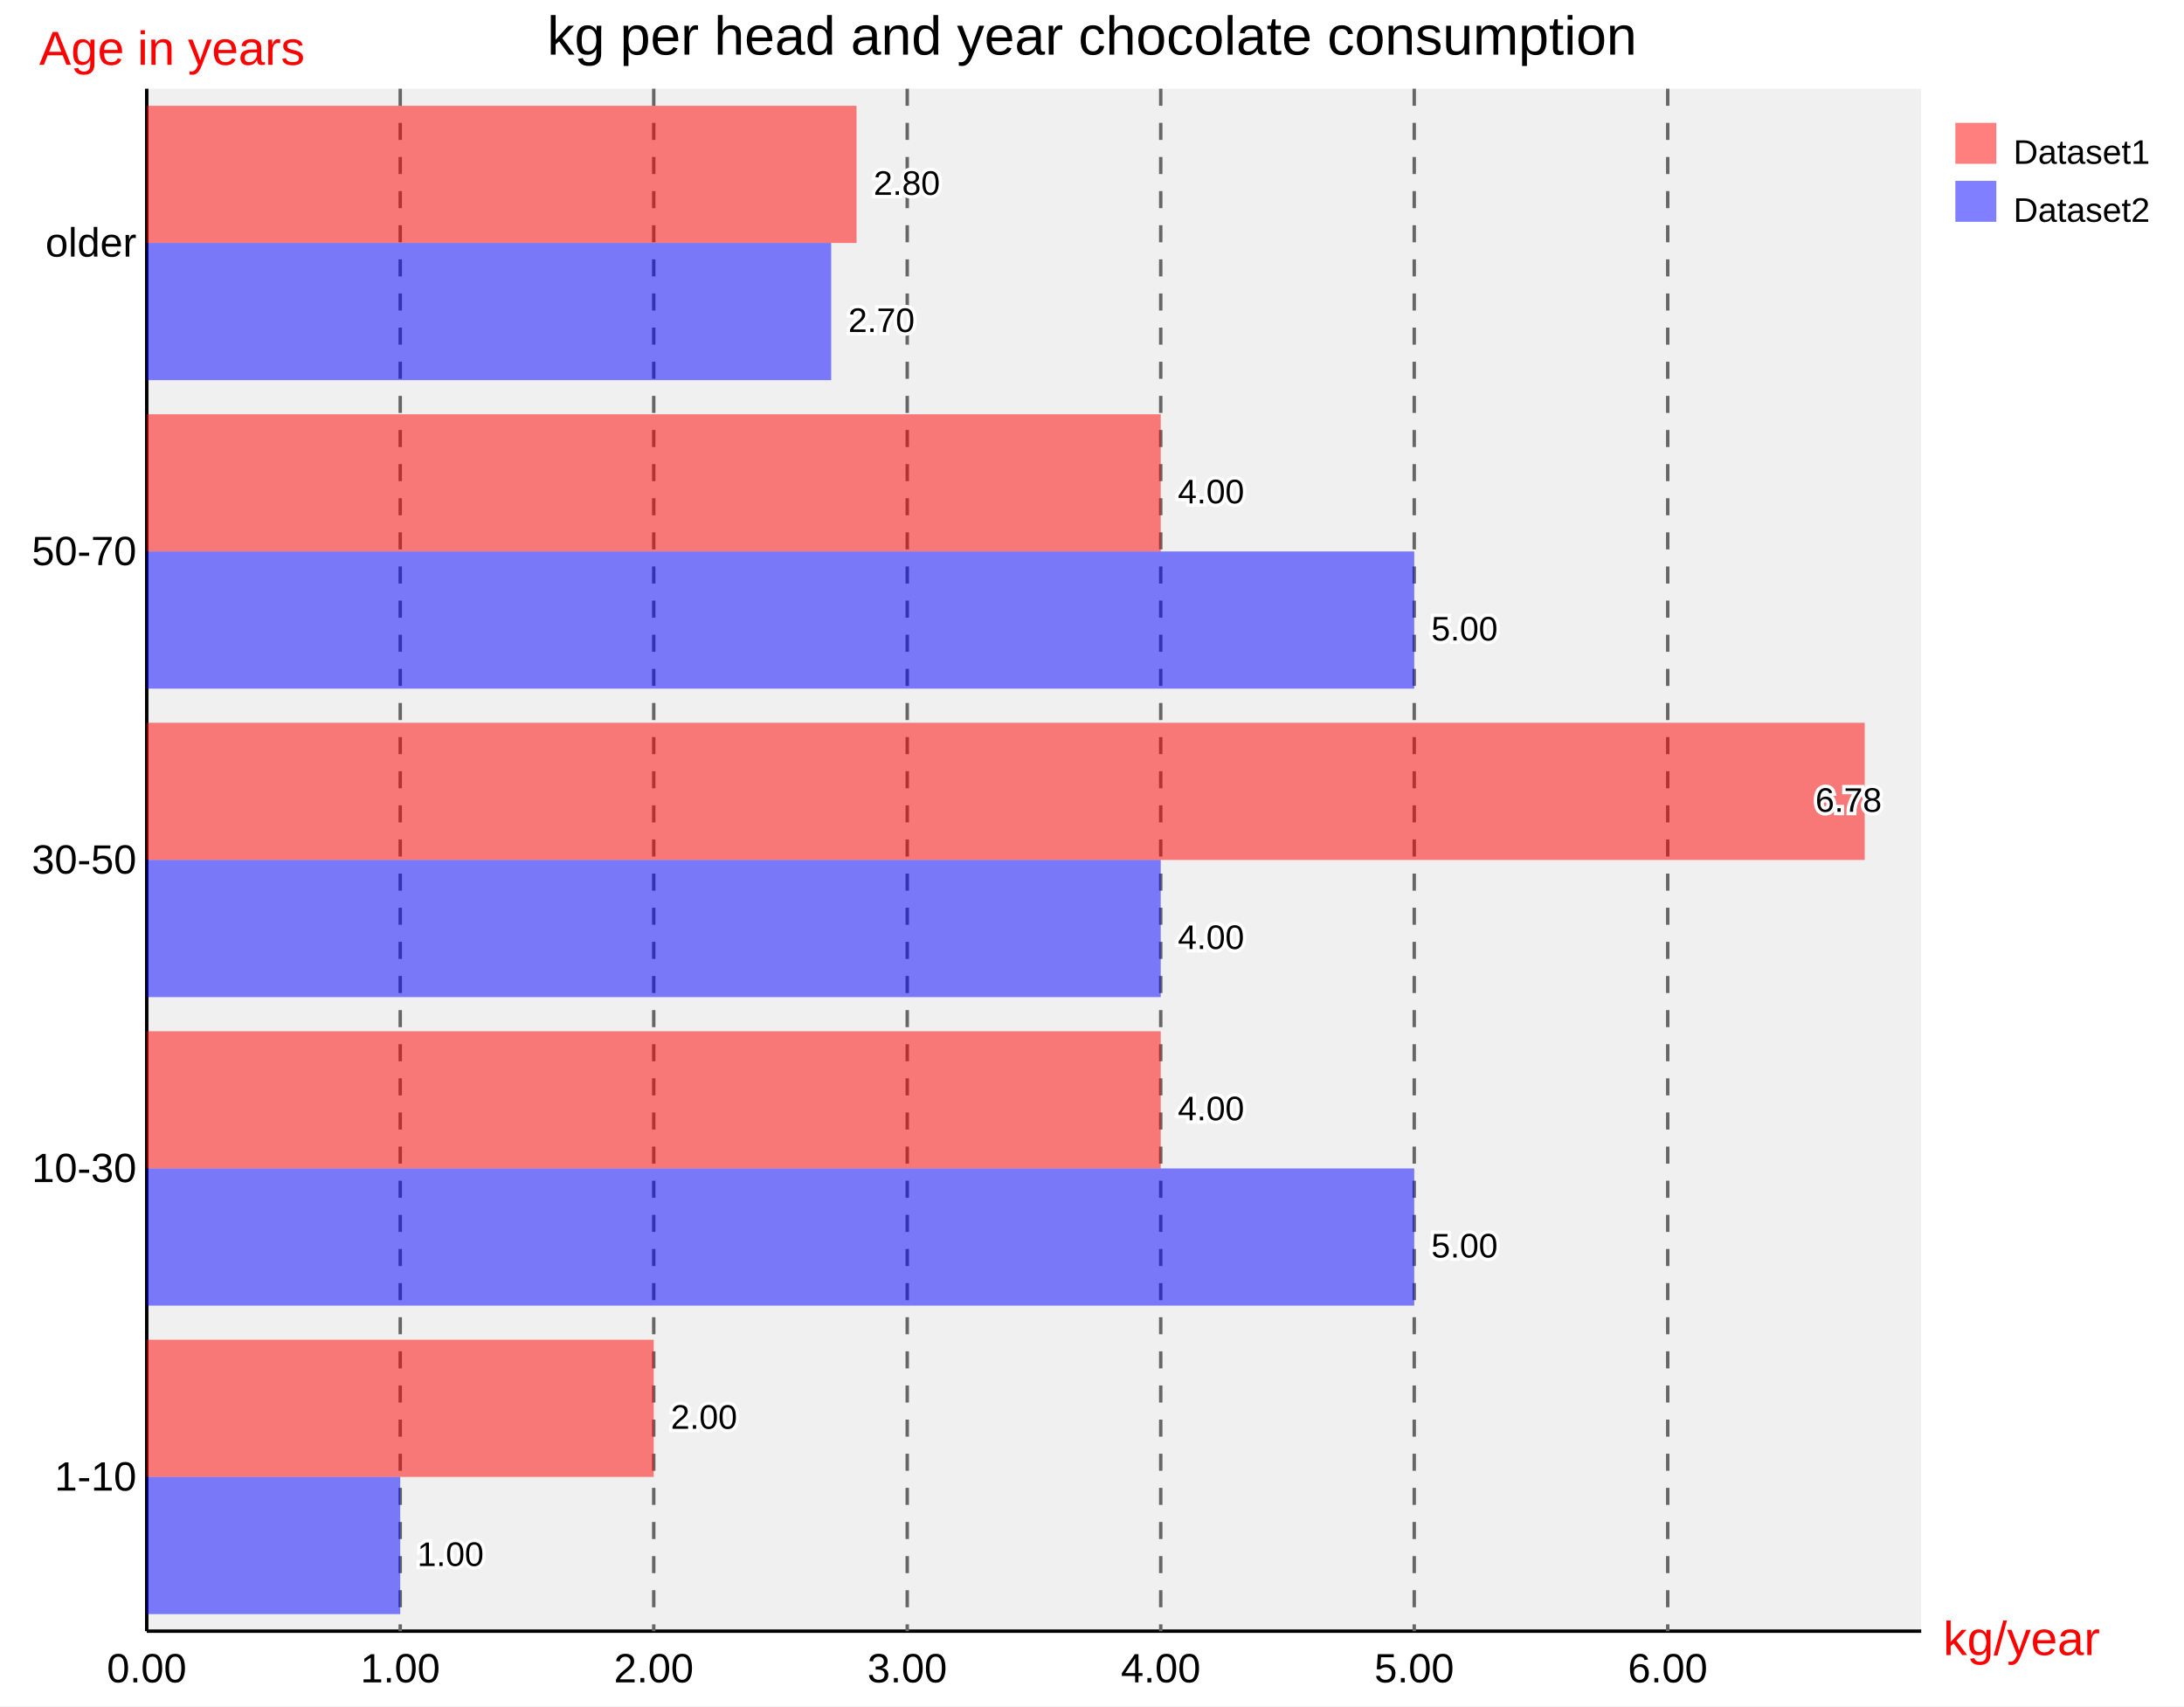
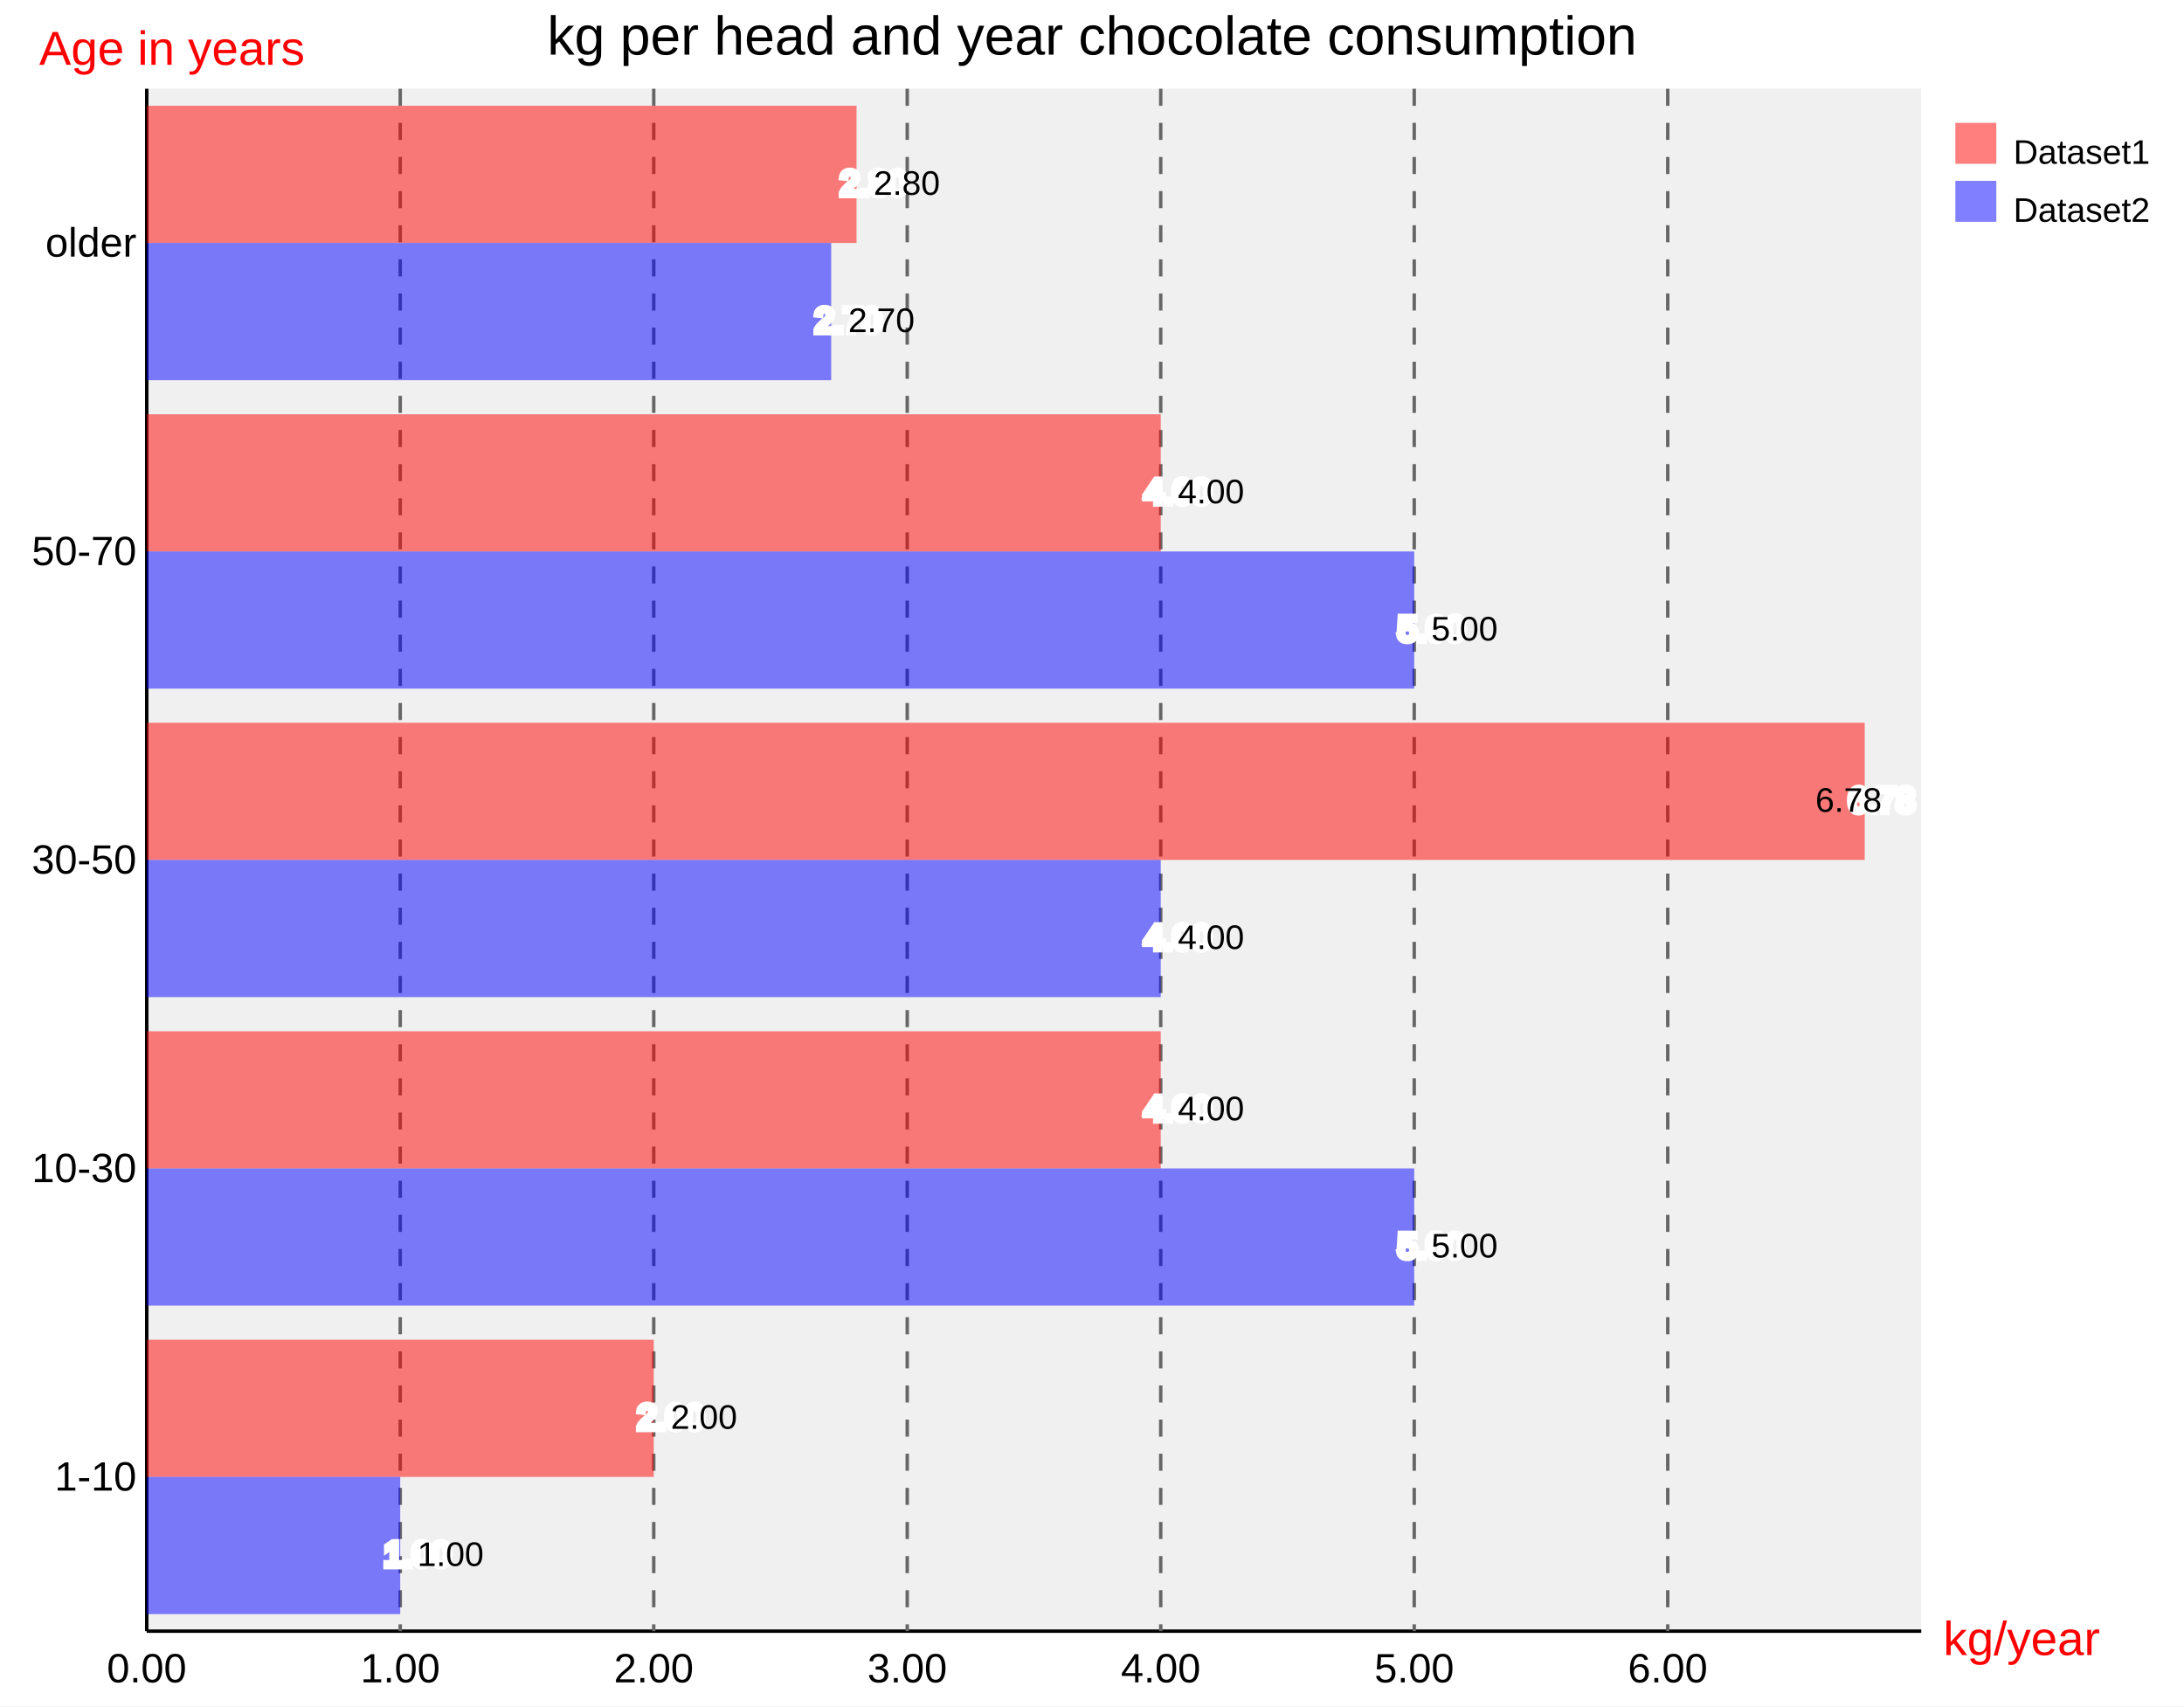
<svg xmlns="http://www.w3.org/2000/svg" width="640" height="500" viewBox="0 0 640 500">
  <defs />
  <rect width="640" height="500" x="0" y="0" class="svgBackground" style="fill:#ffffff;" />
  <g transform="translate( 43.0 26 )">
    <rect x="0" y="0" width="520.0" height="452" class="graphBackground" style="fill:#f0f0f0;" />
    <path d="M 0 452 h520.0" class="axis" id="yAxis" style="stroke: #000000; stroke-width: 1px;" />
    <path d="M 0.0 0 v452" class="axis" id="xAxis" style="stroke: #000000; stroke-width: 1px;" />
    <text class="xAxisLabels" x="0.0" y="467" style="text-anchor: middle; fill: #000000; font-size: 12px; font-family: &quot;Arial&quot;, sans-serif; font-weight: normal;text-anchor: middle">0.00</text>
    <text class="xAxisLabels" x="74.286" y="467" style="text-anchor: middle; fill: #000000; font-size: 12px; font-family: &quot;Arial&quot;, sans-serif; font-weight: normal;text-anchor: middle">1.00</text>
    <path d="M74.286 0 v452" class="guideLines" style="stroke: #666666; stroke-width: 1px; stroke-dasharray: 5 5;" />
    <text class="xAxisLabels" x="148.571" y="467" style="text-anchor: middle; fill: #000000; font-size: 12px; font-family: &quot;Arial&quot;, sans-serif; font-weight: normal;text-anchor: middle">2.00</text>
    <path d="M148.571 0 v452" class="guideLines" style="stroke: #666666; stroke-width: 1px; stroke-dasharray: 5 5;" />
    <text class="xAxisLabels" x="222.857" y="467" style="text-anchor: middle; fill: #000000; font-size: 12px; font-family: &quot;Arial&quot;, sans-serif; font-weight: normal;text-anchor: middle">3.00</text>
    <path d="M222.857 0 v452" class="guideLines" style="stroke: #666666; stroke-width: 1px; stroke-dasharray: 5 5;" />
    <text class="xAxisLabels" x="297.143" y="467" style="text-anchor: middle; fill: #000000; font-size: 12px; font-family: &quot;Arial&quot;, sans-serif; font-weight: normal;text-anchor: middle">4.00</text>
    <path d="M297.143 0 v452" class="guideLines" style="stroke: #666666; stroke-width: 1px; stroke-dasharray: 5 5;" />
    <text class="xAxisLabels" x="371.429" y="467" style="text-anchor: middle; fill: #000000; font-size: 12px; font-family: &quot;Arial&quot;, sans-serif; font-weight: normal;text-anchor: middle">5.00</text>
    <path d="M371.429 0 v452" class="guideLines" style="stroke: #666666; stroke-width: 1px; stroke-dasharray: 5 5;" />
    <text class="xAxisLabels" x="445.714" y="467" style="text-anchor: middle; fill: #000000; font-size: 12px; font-family: &quot;Arial&quot;, sans-serif; font-weight: normal;text-anchor: middle">6.00</text>
    <path d="M445.714 0 v452" class="guideLines" style="stroke: #666666; stroke-width: 1px; stroke-dasharray: 5 5;" />
    <text x="-3" y="410.8" class="yAxisLabels" style="text-anchor: end; fill: #000000; font-size: 12px; font-family: &quot;Arial&quot;, sans-serif; font-weight: normal;text-anchor: end">1-10</text>
    <text x="-3" y="320.4" class="yAxisLabels" style="text-anchor: end; fill: #000000; font-size: 12px; font-family: &quot;Arial&quot;, sans-serif; font-weight: normal;text-anchor: end">10-30</text>
    <text x="-3" y="230.0" class="yAxisLabels" style="text-anchor: end; fill: #000000; font-size: 12px; font-family: &quot;Arial&quot;, sans-serif; font-weight: normal;text-anchor: end">30-50</text>
    <text x="-3" y="139.6" class="yAxisLabels" style="text-anchor: end; fill: #000000; font-size: 12px; font-family: &quot;Arial&quot;, sans-serif; font-weight: normal;text-anchor: end">50-70</text>
    <text x="-3" y="49.2" class="yAxisLabels" style="text-anchor: end; fill: #000000; font-size: 12px; font-family: &quot;Arial&quot;, sans-serif; font-weight: normal;text-anchor: end">older</text>
    <rect x="0.0" y="366.6" width="148.571" height="40.2" class="fill1" style="fill: #ff0000; fill-opacity: 0.5; stroke: none; stroke-width: 0.5px;" />
    <rect x="0.0" y="406.8" width="74.286" height="40.2" class="fill2" style="fill: #0000ff; fill-opacity: 0.5; stroke: none; stroke-width: 1px;" />
    <rect x="0.0" y="276.2" width="297.143" height="40.2" class="fill1" style="fill: #ff0000; fill-opacity: 0.5; stroke: none; stroke-width: 0.5px;" />
    <rect x="0.0" y="316.4" width="371.429" height="40.2" class="fill2" style="fill: #0000ff; fill-opacity: 0.5; stroke: none; stroke-width: 1px;" />
    <rect x="0.0" y="185.8" width="503.434" height="40.2" class="fill1" style="fill: #ff0000; fill-opacity: 0.5; stroke: none; stroke-width: 0.5px;" />
    <rect x="0.0" y="226" width="297.143" height="40.2" class="fill2" style="fill: #0000ff; fill-opacity: 0.5; stroke: none; stroke-width: 1px;" />
    <rect x="0.0" y="95.4" width="297.143" height="40.2" class="fill1" style="fill: #ff0000; fill-opacity: 0.5; stroke: none; stroke-width: 0.5px;" />
    <rect x="0.0" y="135.6" width="371.429" height="40.2" class="fill2" style="fill: #0000ff; fill-opacity: 0.5; stroke: none; stroke-width: 1px;" />
    <rect x="0.0" y="5.0" width="208.0" height="40.2" class="fill1" style="fill: #ff0000; fill-opacity: 0.5; stroke: none; stroke-width: 0.5px;" />
    <rect x="0.0" y="45.2" width="200.571" height="40.2" class="fill2" style="fill: #0000ff; fill-opacity: 0.5; stroke: none; stroke-width: 1px;" />
    <g>
-       <text x="153.571" y="392.7" class="dataPointLabel" style="fill: #000000; text-anchor:middle; font-size: 10px; font-family: &quot;Arial&quot;, sans-serif; font-weight: normal;text-anchor: start;  stroke: #fff; stroke-width: 2;">2.00</text>
+       <text x="153.571" y="392.7" class="dataPointLabelBackground" style="fill: #000000; text-anchor:middle; font-size: 10px; font-family: &quot;Arial&quot;, sans-serif; font-weight: normal;; stroke: #ffffff; stroke-width: 2;">2.00</text>
      <text x="153.571" y="392.7" class="dataPointLabel" style="fill: #000000; text-anchor:middle; font-size: 10px; font-family: &quot;Arial&quot;, sans-serif; font-weight: normal;text-anchor: start; ">2.00</text>
-       <text x="153.571" y="380.7" class="dataPointLabel" visibility="hidden" style="fill: #000000; text-anchor:middle; font-size: 10px; font-family: &quot;Arial&quot;, sans-serif; font-weight: normal;stroke-width: 2; fill: #000; text-anchor: start;" id="70194517311640">2.00</text>
+       <g id="3620" visibility="hidden">
+         <text x="153.571" y="380.7" class="dataPointPopupMask" style="fill: #000000; text-anchor:middle; font-size: 10px; font-family: &quot;Arial&quot;, sans-serif; font-weight: normal;; stroke: white; stroke-width: 7;text-anchor: start;">2.00</text>
+         <text x="153.571" y="380.7" class="dataPointPopup" style="fill: #000000; text-anchor:middle; font-size: 10px; font-family: &quot;Arial&quot;, sans-serif; font-weight: normal;; fill: black; stroke-width: 2;text-anchor: start;">2.00</text>
+       </g>
      <circle cx="148.571" cy="392.7" r="10" style="opacity: 0" />
-       <text x="79.286" y="432.9" class="dataPointLabel" style="fill: #000000; text-anchor:middle; font-size: 10px; font-family: &quot;Arial&quot;, sans-serif; font-weight: normal;text-anchor: start;  stroke: #fff; stroke-width: 2;">1.00</text>
+       <text x="79.286" y="432.9" class="dataPointLabelBackground" style="fill: #000000; text-anchor:middle; font-size: 10px; font-family: &quot;Arial&quot;, sans-serif; font-weight: normal;; stroke: #ffffff; stroke-width: 2;">1.00</text>
      <text x="79.286" y="432.9" class="dataPointLabel" style="fill: #000000; text-anchor:middle; font-size: 10px; font-family: &quot;Arial&quot;, sans-serif; font-weight: normal;text-anchor: start; ">1.00</text>
-       <text x="79.286" y="420.9" class="dataPointLabel" visibility="hidden" style="fill: #000000; text-anchor:middle; font-size: 10px; font-family: &quot;Arial&quot;, sans-serif; font-weight: normal;stroke-width: 2; fill: #000; text-anchor: start;" id="70194517362220">1.00</text>
+       <g id="3640" visibility="hidden">
+         <text x="79.286" y="420.9" class="dataPointPopupMask" style="fill: #000000; text-anchor:middle; font-size: 10px; font-family: &quot;Arial&quot;, sans-serif; font-weight: normal;; stroke: white; stroke-width: 7;text-anchor: start;">1.00</text>
+         <text x="79.286" y="420.9" class="dataPointPopup" style="fill: #000000; text-anchor:middle; font-size: 10px; font-family: &quot;Arial&quot;, sans-serif; font-weight: normal;; fill: black; stroke-width: 2;text-anchor: start;">1.00</text>
+       </g>
      <circle cx="74.286" cy="432.9" r="10" style="opacity: 0" />
-       <text x="302.143" y="302.3" class="dataPointLabel" style="fill: #000000; text-anchor:middle; font-size: 10px; font-family: &quot;Arial&quot;, sans-serif; font-weight: normal;text-anchor: start;  stroke: #fff; stroke-width: 2;">4.00</text>
+       <text x="302.143" y="302.3" class="dataPointLabelBackground" style="fill: #000000; text-anchor:middle; font-size: 10px; font-family: &quot;Arial&quot;, sans-serif; font-weight: normal;; stroke: #ffffff; stroke-width: 2;">4.00</text>
      <text x="302.143" y="302.3" class="dataPointLabel" style="fill: #000000; text-anchor:middle; font-size: 10px; font-family: &quot;Arial&quot;, sans-serif; font-weight: normal;text-anchor: start; ">4.00</text>
-       <text x="302.143" y="290.3" class="dataPointLabel" visibility="hidden" style="fill: #000000; text-anchor:middle; font-size: 10px; font-family: &quot;Arial&quot;, sans-serif; font-weight: normal;stroke-width: 2; fill: #000; text-anchor: start;" id="70194504439340">4.00</text>
+       <g id="3660" visibility="hidden">
+         <text x="302.143" y="290.3" class="dataPointPopupMask" style="fill: #000000; text-anchor:middle; font-size: 10px; font-family: &quot;Arial&quot;, sans-serif; font-weight: normal;; stroke: white; stroke-width: 7;text-anchor: start;">4.00</text>
+         <text x="302.143" y="290.3" class="dataPointPopup" style="fill: #000000; text-anchor:middle; font-size: 10px; font-family: &quot;Arial&quot;, sans-serif; font-weight: normal;; fill: black; stroke-width: 2;text-anchor: start;">4.00</text>
+       </g>
      <circle cx="297.143" cy="302.3" r="10" style="opacity: 0" />
-       <text x="376.429" y="342.5" class="dataPointLabel" style="fill: #000000; text-anchor:middle; font-size: 10px; font-family: &quot;Arial&quot;, sans-serif; font-weight: normal;text-anchor: start;  stroke: #fff; stroke-width: 2;">5.00</text>
+       <text x="376.429" y="342.5" class="dataPointLabelBackground" style="fill: #000000; text-anchor:middle; font-size: 10px; font-family: &quot;Arial&quot;, sans-serif; font-weight: normal;; stroke: #ffffff; stroke-width: 2;">5.00</text>
      <text x="376.429" y="342.5" class="dataPointLabel" style="fill: #000000; text-anchor:middle; font-size: 10px; font-family: &quot;Arial&quot;, sans-serif; font-weight: normal;text-anchor: start; ">5.00</text>
-       <text x="376.429" y="330.5" class="dataPointLabel" visibility="hidden" style="fill: #000000; text-anchor:middle; font-size: 10px; font-family: &quot;Arial&quot;, sans-serif; font-weight: normal;stroke-width: 2; fill: #000; text-anchor: start;" id="70194509213920">5.00</text>
+       <g id="3680" visibility="hidden">
+         <text x="376.429" y="330.5" class="dataPointPopupMask" style="fill: #000000; text-anchor:middle; font-size: 10px; font-family: &quot;Arial&quot;, sans-serif; font-weight: normal;; stroke: white; stroke-width: 7;text-anchor: start;">5.00</text>
+         <text x="376.429" y="330.5" class="dataPointPopup" style="fill: #000000; text-anchor:middle; font-size: 10px; font-family: &quot;Arial&quot;, sans-serif; font-weight: normal;; fill: black; stroke-width: 2;text-anchor: start;">5.00</text>
+       </g>
      <circle cx="371.429" cy="342.5" r="10" style="opacity: 0" />
-       <text x="508.434" y="211.9" class="dataPointLabel" style="fill: #000000; text-anchor:middle; font-size: 10px; font-family: &quot;Arial&quot;, sans-serif; font-weight: normal;text-anchor: start; text-anchor: end; stroke: #fff; stroke-width: 2;">6.78</text>
+       <text x="508.434" y="211.9" class="dataPointLabelBackground" style="fill: #000000; text-anchor:middle; font-size: 10px; font-family: &quot;Arial&quot;, sans-serif; font-weight: normal;; stroke: #ffffff; stroke-width: 2;">6.78</text>
      <text x="508.434" y="211.9" class="dataPointLabel" style="fill: #000000; text-anchor:middle; font-size: 10px; font-family: &quot;Arial&quot;, sans-serif; font-weight: normal;text-anchor: start; text-anchor: end;">6.78</text>
-       <text x="498.434" y="199.9" class="dataPointLabel" visibility="hidden" style="fill: #000000; text-anchor:middle; font-size: 10px; font-family: &quot;Arial&quot;, sans-serif; font-weight: normal;stroke-width: 2; fill: #000; text-anchor: end;" id="70194538248320">6.78</text>
+       <g id="3700" visibility="hidden">
+         <text x="498.434" y="199.9" class="dataPointPopupMask" style="fill: #000000; text-anchor:middle; font-size: 10px; font-family: &quot;Arial&quot;, sans-serif; font-weight: normal;; stroke: white; stroke-width: 7;text-anchor: end;">6.78</text>
+         <text x="498.434" y="199.9" class="dataPointPopup" style="fill: #000000; text-anchor:middle; font-size: 10px; font-family: &quot;Arial&quot;, sans-serif; font-weight: normal;; fill: black; stroke-width: 2;text-anchor: end;">6.78</text>
+       </g>
      <circle cx="503.434" cy="211.9" r="10" style="opacity: 0" />
-       <text x="302.143" y="252.1" class="dataPointLabel" style="fill: #000000; text-anchor:middle; font-size: 10px; font-family: &quot;Arial&quot;, sans-serif; font-weight: normal;text-anchor: start;  stroke: #fff; stroke-width: 2;">4.00</text>
+       <text x="302.143" y="252.1" class="dataPointLabelBackground" style="fill: #000000; text-anchor:middle; font-size: 10px; font-family: &quot;Arial&quot;, sans-serif; font-weight: normal;; stroke: #ffffff; stroke-width: 2;">4.00</text>
      <text x="302.143" y="252.1" class="dataPointLabel" style="fill: #000000; text-anchor:middle; font-size: 10px; font-family: &quot;Arial&quot;, sans-serif; font-weight: normal;text-anchor: start; ">4.00</text>
-       <text x="302.143" y="240.1" class="dataPointLabel" visibility="hidden" style="fill: #000000; text-anchor:middle; font-size: 10px; font-family: &quot;Arial&quot;, sans-serif; font-weight: normal;stroke-width: 2; fill: #000; text-anchor: start;" id="70194538316700">4.00</text>
+       <g id="3720" visibility="hidden">
+         <text x="302.143" y="240.1" class="dataPointPopupMask" style="fill: #000000; text-anchor:middle; font-size: 10px; font-family: &quot;Arial&quot;, sans-serif; font-weight: normal;; stroke: white; stroke-width: 7;text-anchor: start;">4.00</text>
+         <text x="302.143" y="240.1" class="dataPointPopup" style="fill: #000000; text-anchor:middle; font-size: 10px; font-family: &quot;Arial&quot;, sans-serif; font-weight: normal;; fill: black; stroke-width: 2;text-anchor: start;">4.00</text>
+       </g>
      <circle cx="297.143" cy="252.1" r="10" style="opacity: 0" />
-       <text x="302.143" y="121.5" class="dataPointLabel" style="fill: #000000; text-anchor:middle; font-size: 10px; font-family: &quot;Arial&quot;, sans-serif; font-weight: normal;text-anchor: start;  stroke: #fff; stroke-width: 2;">4.00</text>
+       <text x="302.143" y="121.5" class="dataPointLabelBackground" style="fill: #000000; text-anchor:middle; font-size: 10px; font-family: &quot;Arial&quot;, sans-serif; font-weight: normal;; stroke: #ffffff; stroke-width: 2;">4.00</text>
      <text x="302.143" y="121.5" class="dataPointLabel" style="fill: #000000; text-anchor:middle; font-size: 10px; font-family: &quot;Arial&quot;, sans-serif; font-weight: normal;text-anchor: start; ">4.00</text>
-       <text x="302.143" y="109.5" class="dataPointLabel" visibility="hidden" style="fill: #000000; text-anchor:middle; font-size: 10px; font-family: &quot;Arial&quot;, sans-serif; font-weight: normal;stroke-width: 2; fill: #000; text-anchor: start;" id="70194538388100">4.00</text>
+       <g id="3740" visibility="hidden">
+         <text x="302.143" y="109.5" class="dataPointPopupMask" style="fill: #000000; text-anchor:middle; font-size: 10px; font-family: &quot;Arial&quot;, sans-serif; font-weight: normal;; stroke: white; stroke-width: 7;text-anchor: start;">4.00</text>
+         <text x="302.143" y="109.5" class="dataPointPopup" style="fill: #000000; text-anchor:middle; font-size: 10px; font-family: &quot;Arial&quot;, sans-serif; font-weight: normal;; fill: black; stroke-width: 2;text-anchor: start;">4.00</text>
+       </g>
      <circle cx="297.143" cy="121.5" r="10" style="opacity: 0" />
-       <text x="376.429" y="161.7" class="dataPointLabel" style="fill: #000000; text-anchor:middle; font-size: 10px; font-family: &quot;Arial&quot;, sans-serif; font-weight: normal;text-anchor: start;  stroke: #fff; stroke-width: 2;">5.00</text>
+       <text x="376.429" y="161.7" class="dataPointLabelBackground" style="fill: #000000; text-anchor:middle; font-size: 10px; font-family: &quot;Arial&quot;, sans-serif; font-weight: normal;; stroke: #ffffff; stroke-width: 2;">5.00</text>
      <text x="376.429" y="161.7" class="dataPointLabel" style="fill: #000000; text-anchor:middle; font-size: 10px; font-family: &quot;Arial&quot;, sans-serif; font-weight: normal;text-anchor: start; ">5.00</text>
-       <text x="376.429" y="149.7" class="dataPointLabel" visibility="hidden" style="fill: #000000; text-anchor:middle; font-size: 10px; font-family: &quot;Arial&quot;, sans-serif; font-weight: normal;stroke-width: 2; fill: #000; text-anchor: start;" id="70194517168500">5.00</text>
+       <g id="3760" visibility="hidden">
+         <text x="376.429" y="149.7" class="dataPointPopupMask" style="fill: #000000; text-anchor:middle; font-size: 10px; font-family: &quot;Arial&quot;, sans-serif; font-weight: normal;; stroke: white; stroke-width: 7;text-anchor: start;">5.00</text>
+         <text x="376.429" y="149.7" class="dataPointPopup" style="fill: #000000; text-anchor:middle; font-size: 10px; font-family: &quot;Arial&quot;, sans-serif; font-weight: normal;; fill: black; stroke-width: 2;text-anchor: start;">5.00</text>
+       </g>
      <circle cx="371.429" cy="161.7" r="10" style="opacity: 0" />
-       <text x="213.0" y="31.1" class="dataPointLabel" style="fill: #000000; text-anchor:middle; font-size: 10px; font-family: &quot;Arial&quot;, sans-serif; font-weight: normal;text-anchor: start;  stroke: #fff; stroke-width: 2;">2.80</text>
+       <text x="213.0" y="31.1" class="dataPointLabelBackground" style="fill: #000000; text-anchor:middle; font-size: 10px; font-family: &quot;Arial&quot;, sans-serif; font-weight: normal;; stroke: #ffffff; stroke-width: 2;">2.80</text>
      <text x="213.0" y="31.1" class="dataPointLabel" style="fill: #000000; text-anchor:middle; font-size: 10px; font-family: &quot;Arial&quot;, sans-serif; font-weight: normal;text-anchor: start; ">2.80</text>
-       <text x="213.0" y="19.1" class="dataPointLabel" visibility="hidden" style="fill: #000000; text-anchor:middle; font-size: 10px; font-family: &quot;Arial&quot;, sans-serif; font-weight: normal;stroke-width: 2; fill: #000; text-anchor: start;" id="70194517216140">2.80</text>
+       <g id="3780" visibility="hidden">
+         <text x="213.0" y="19.1" class="dataPointPopupMask" style="fill: #000000; text-anchor:middle; font-size: 10px; font-family: &quot;Arial&quot;, sans-serif; font-weight: normal;; stroke: white; stroke-width: 7;text-anchor: start;">2.80</text>
+         <text x="213.0" y="19.1" class="dataPointPopup" style="fill: #000000; text-anchor:middle; font-size: 10px; font-family: &quot;Arial&quot;, sans-serif; font-weight: normal;; fill: black; stroke-width: 2;text-anchor: start;">2.80</text>
+       </g>
      <circle cx="208.0" cy="31.1" r="10" style="opacity: 0" />
-       <text x="205.571" y="71.3" class="dataPointLabel" style="fill: #000000; text-anchor:middle; font-size: 10px; font-family: &quot;Arial&quot;, sans-serif; font-weight: normal;text-anchor: start;  stroke: #fff; stroke-width: 2;">2.70</text>
+       <text x="205.571" y="71.3" class="dataPointLabelBackground" style="fill: #000000; text-anchor:middle; font-size: 10px; font-family: &quot;Arial&quot;, sans-serif; font-weight: normal;; stroke: #ffffff; stroke-width: 2;">2.70</text>
      <text x="205.571" y="71.3" class="dataPointLabel" style="fill: #000000; text-anchor:middle; font-size: 10px; font-family: &quot;Arial&quot;, sans-serif; font-weight: normal;text-anchor: start; ">2.70</text>
-       <text x="205.571" y="59.3" class="dataPointLabel" visibility="hidden" style="fill: #000000; text-anchor:middle; font-size: 10px; font-family: &quot;Arial&quot;, sans-serif; font-weight: normal;stroke-width: 2; fill: #000; text-anchor: start;" id="70194517263320">2.70</text>
+       <g id="3800" visibility="hidden">
+         <text x="205.571" y="59.3" class="dataPointPopupMask" style="fill: #000000; text-anchor:middle; font-size: 10px; font-family: &quot;Arial&quot;, sans-serif; font-weight: normal;; stroke: white; stroke-width: 7;text-anchor: start;">2.70</text>
+         <text x="205.571" y="59.3" class="dataPointPopup" style="fill: #000000; text-anchor:middle; font-size: 10px; font-family: &quot;Arial&quot;, sans-serif; font-weight: normal;; fill: black; stroke-width: 2;text-anchor: start;">2.70</text>
+       </g>
      <circle cx="200.571" cy="71.3" r="10" style="opacity: 0" />
    </g>
  </g>
  <text x="320" y="16" class="mainTitle" style="text-anchor: middle; fill: #000000; font-size: 16px; font-family: &quot;Arial&quot;, sans-serif; font-weight: normal;">kg per head and year chocolate consumption</text>
  <text x="592.4" y="485.0" class="xAxisTitle" style="text-anchor: middle; fill: #ff0000; font-size: 14px; font-family: &quot;Arial&quot;, sans-serif; font-weight: normal;">kg/year</text>
  <text x="50.4" y="19.0" class="yAxisTitle" style="fill: #ff0000; text-anchor: middle; font-size: 14px; font-family: &quot;Arial&quot;, sans-serif; font-weight: normal;">Age in years</text>
  <g transform="translate(573.0 36)">
    <rect x="0" y="0" width="12" height="12" class="key1" style="fill: #ff0000; fill-opacity: 0.5; stroke: none; stroke-width: 0.5px;" />
    <text x="17" y="12" class="keyText" style="fill: #000000; text-anchor:start; font-size: 10px; font-family: &quot;Arial&quot;, sans-serif; font-weight: normal;">Dataset1</text>
    <rect x="0" y="17" width="12" height="12" class="key2" style="fill: #0000ff; fill-opacity: 0.5; stroke: none; stroke-width: 1px;" />
    <text x="17" y="29" class="keyText" style="fill: #000000; text-anchor:start; font-size: 10px; font-family: &quot;Arial&quot;, sans-serif; font-weight: normal;">Dataset2</text>
  </g>
</svg>
